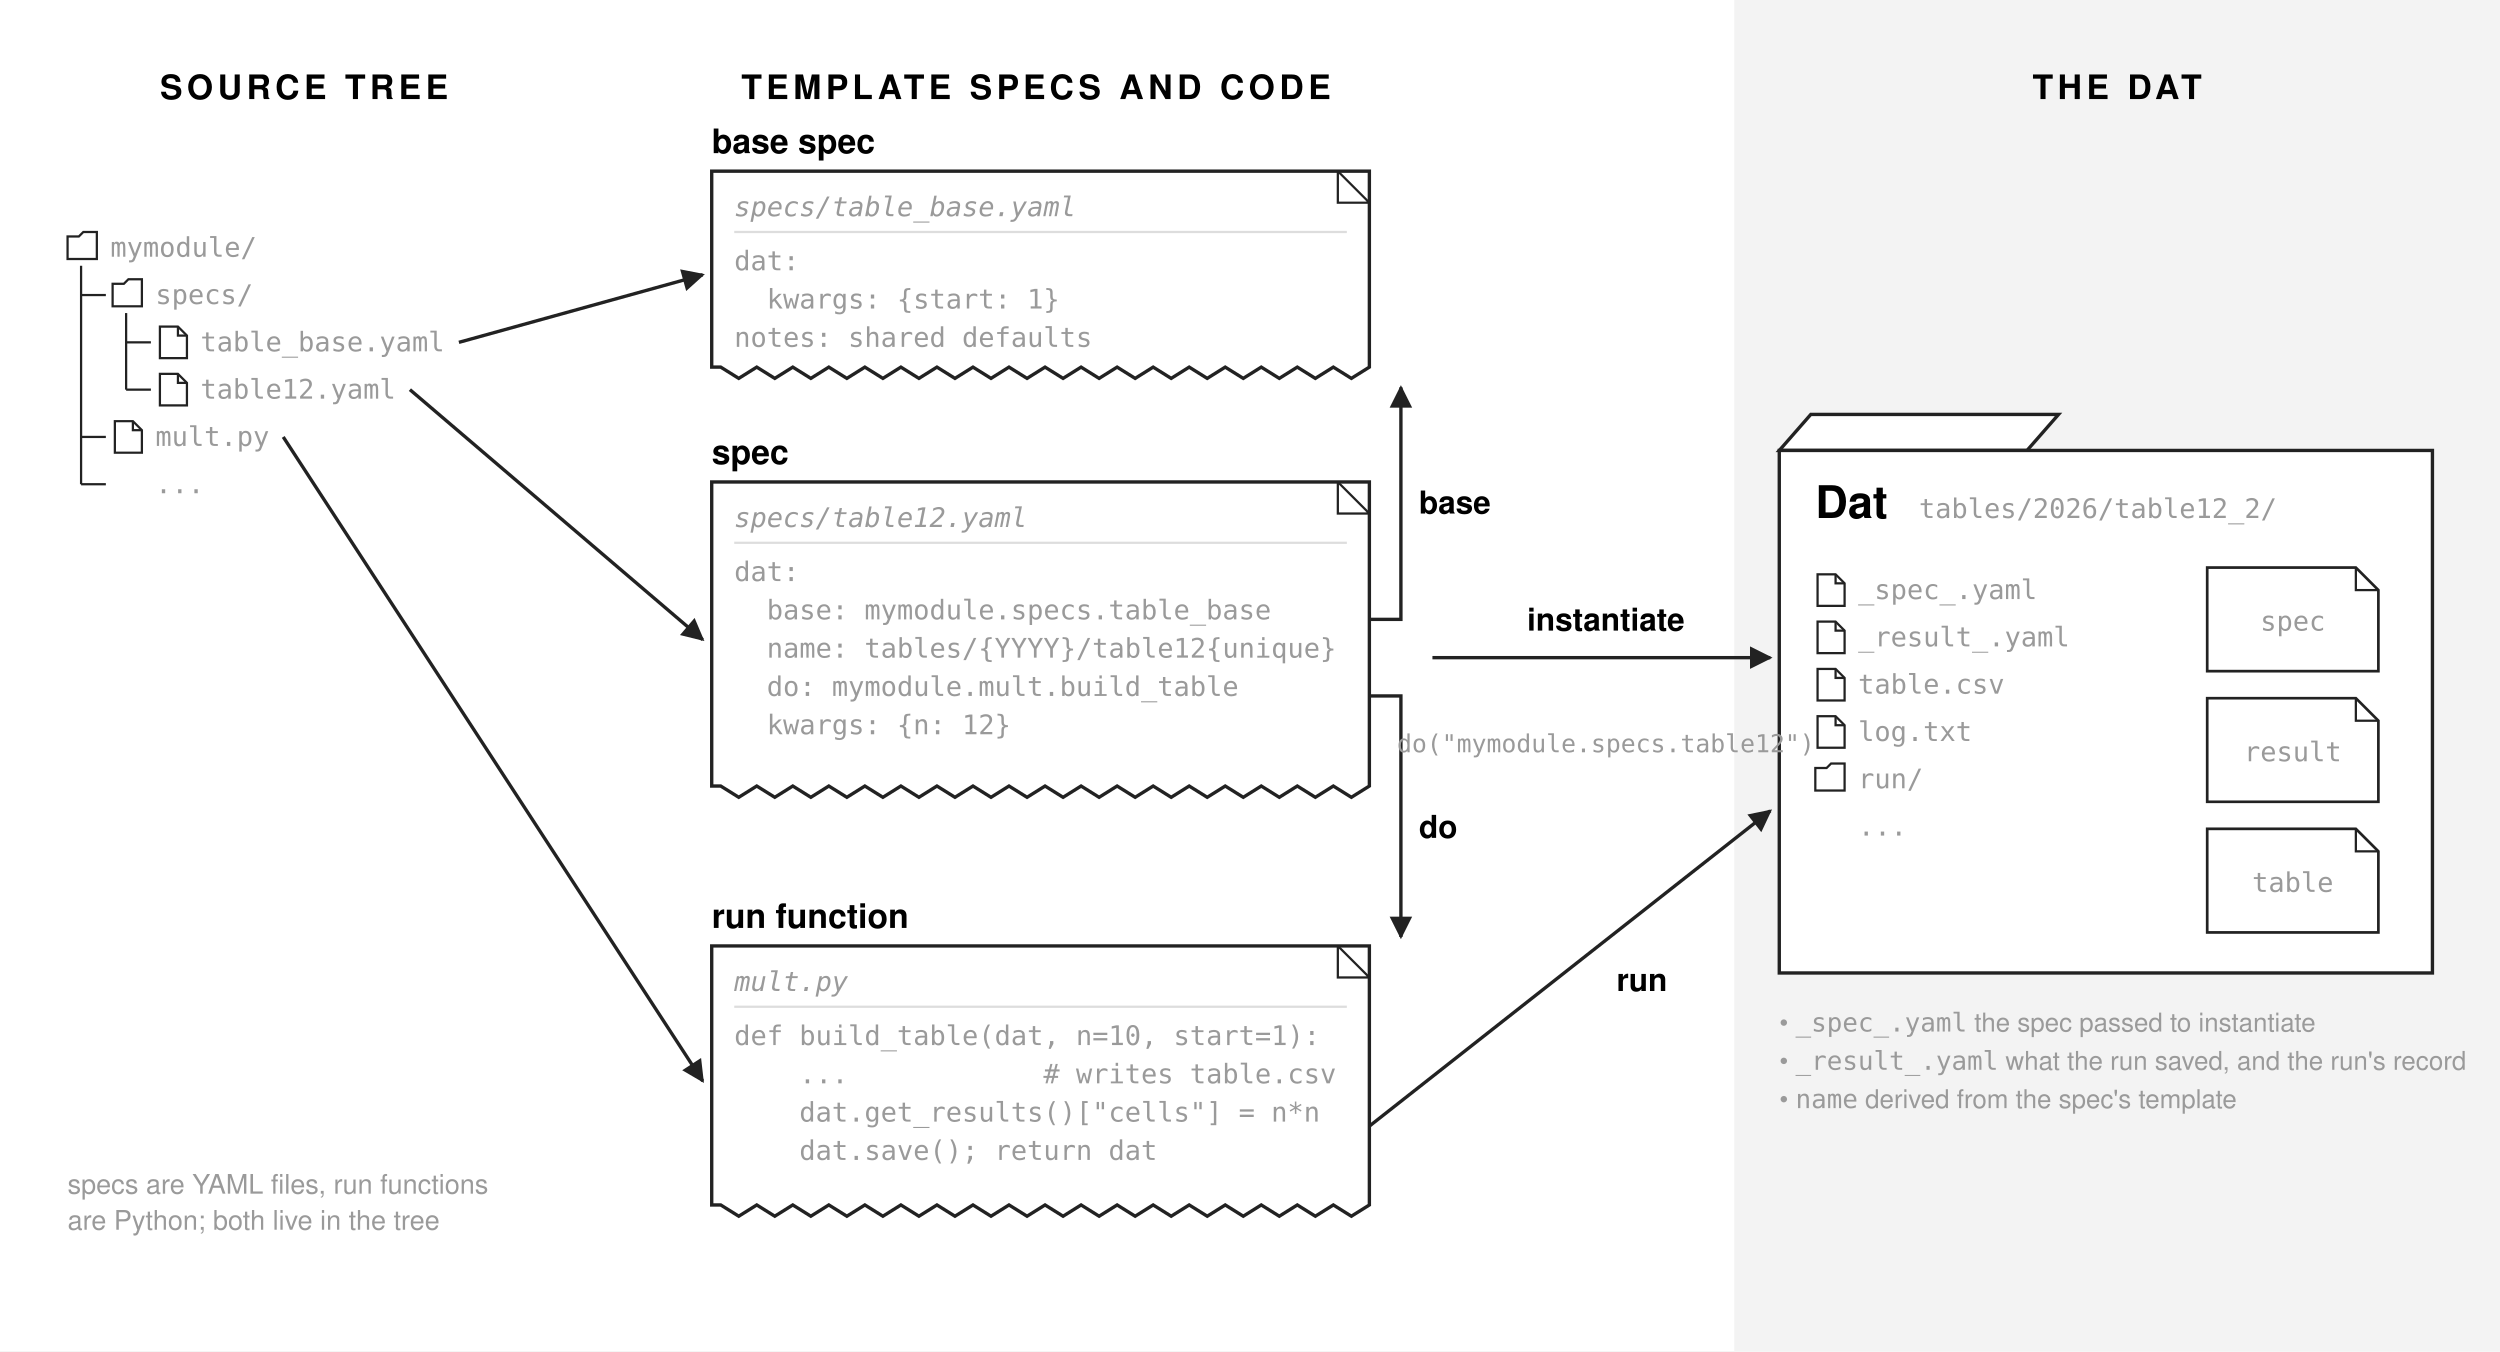
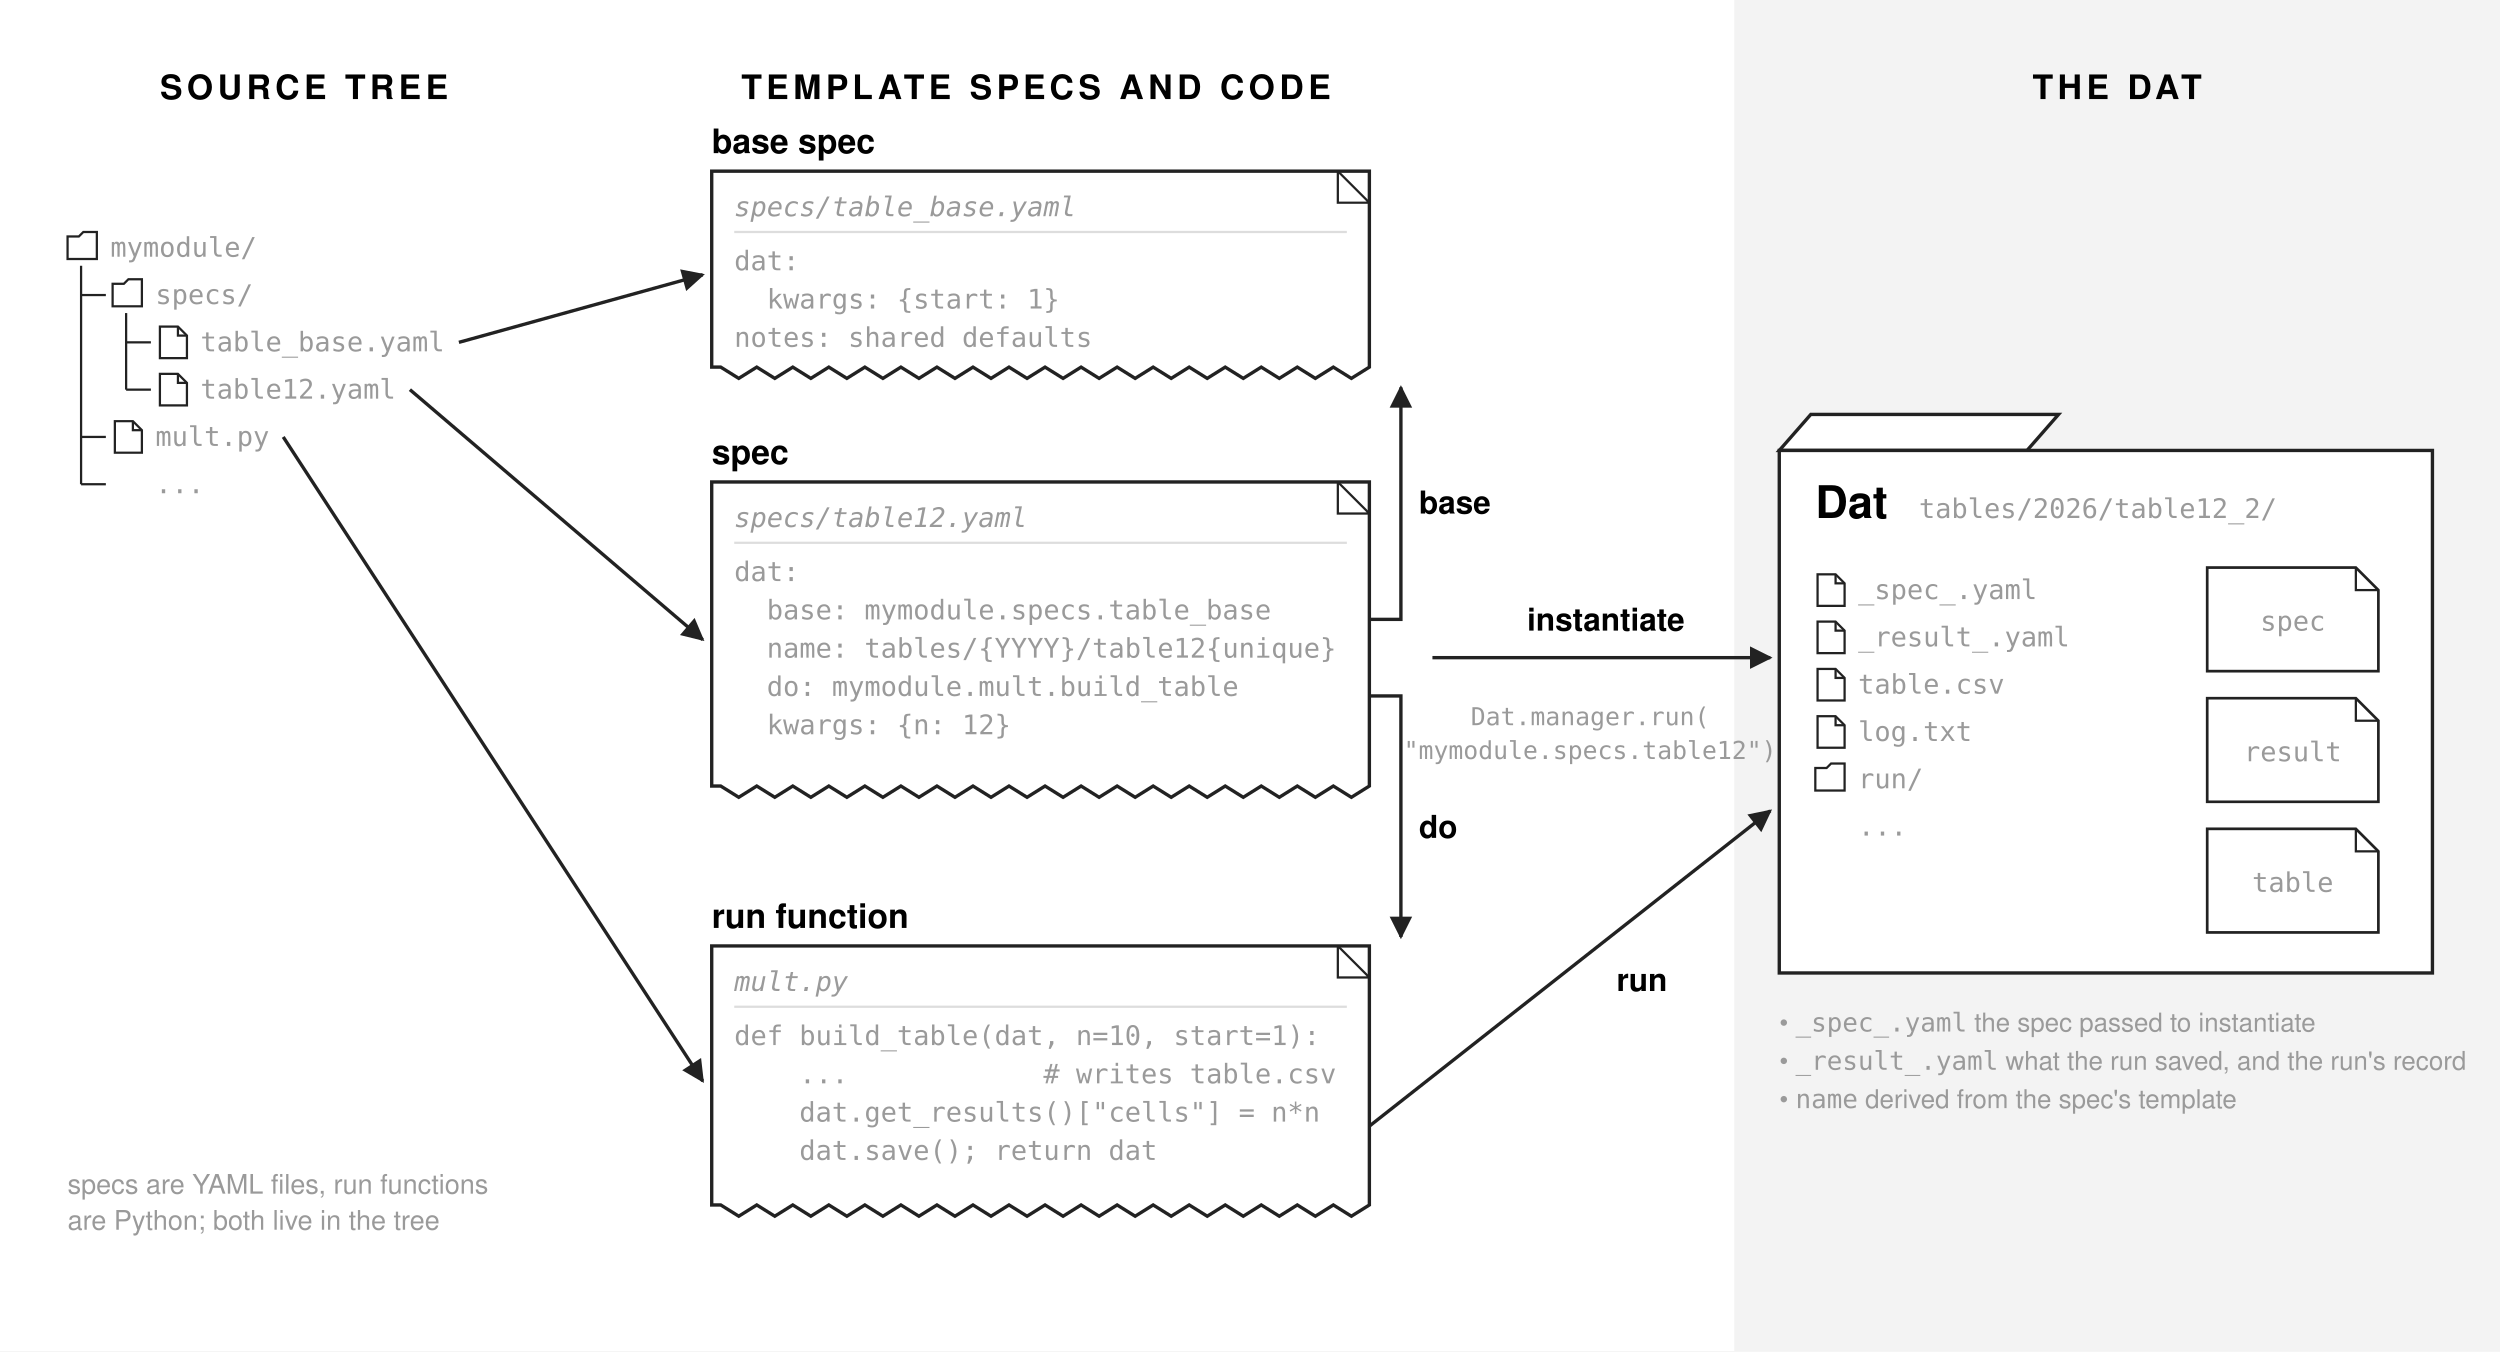
<svg xmlns="http://www.w3.org/2000/svg" xml:space="preserve" viewBox="0 0 1110 600" width="1110" height="600" font-family="'Helvetica Neue', Helvetica, Arial, sans-serif">
  <defs>
    <marker id="head" markerWidth="10" markerHeight="10" refX="9" refY="5" orient="auto" markerUnits="userSpaceOnUse">
      <path d="M0,0 L10,5 L0,10 Z" fill="#222" />
    </marker>
  </defs>
  <rect width="1110" height="600" fill="#ffffff" />
  <rect x="770" y="0" width="340" height="600" fill="#f3f3f3" />
  <text x="135" y="44" font-size="15" fill="#000" font-weight="bold" letter-spacing="2" text-anchor="middle">SOURCE TREE</text>
  <text x="460" y="44" font-size="15" fill="#000" font-weight="bold" letter-spacing="2" text-anchor="middle">TEMPLATE SPECS AND CODE</text>
  <text x="940" y="44" font-size="15" fill="#000" font-weight="bold" letter-spacing="2" text-anchor="middle">THE DAT</text>
  <path d="M30,105 h5 l2,-2 h6 v12 h-13 Z" fill="#fff" stroke="#222" stroke-width="1" />
  <text x="49" y="114" font-size="12" fill="#9a9a9a" font-family="Menlo, monospace">mymodule/</text>
  <path d="M50,126 h5 l2,-2 h6 v12 h-13 Z" fill="#fff" stroke="#222" stroke-width="1" />
  <text x="69" y="135" font-size="12" fill="#9a9a9a" font-family="Menlo, monospace">specs/</text>
  <path d="M71,145 h8 l4,4 v10 h-12 Z" fill="#fff" stroke="#222" stroke-width="1" />
  <path d="M79,145 v4 h4" fill="none" stroke="#222" stroke-width="1" />
  <text x="89" y="156" font-size="12" fill="#9a9a9a" font-family="Menlo, monospace">table_base.yaml</text>
  <path d="M71,166 h8 l4,4 v10 h-12 Z" fill="#fff" stroke="#222" stroke-width="1" />
  <path d="M79,166 v4 h4" fill="none" stroke="#222" stroke-width="1" />
  <text x="89" y="177" font-size="12" fill="#9a9a9a" font-family="Menlo, monospace">table12.yaml</text>
  <path d="M51,187 h8 l4,4 v10 h-12 Z" fill="#fff" stroke="#222" stroke-width="1" />
  <path d="M59,187 v4 h4" fill="none" stroke="#222" stroke-width="1" />
  <text x="69" y="198" font-size="12" fill="#9a9a9a" font-family="Menlo, monospace">mult.py</text>
  <text x="69" y="219" font-size="12" fill="#9a9a9a" font-family="Menlo, monospace">...</text>
  <line x1="36" y1="118" x2="36" y2="215" stroke="#222" stroke-width="1" />
  <line x1="36" y1="131" x2="47" y2="131" stroke="#222" stroke-width="1" />
  <line x1="36" y1="194" x2="47" y2="194" stroke="#222" stroke-width="1" />
  <line x1="36" y1="215" x2="47" y2="215" stroke="#222" stroke-width="1" />
  <line x1="56" y1="139" x2="56" y2="173" stroke="#222" stroke-width="1" />
  <line x1="56" y1="152" x2="67" y2="152" stroke="#222" stroke-width="1" />
  <line x1="56" y1="173" x2="67" y2="173" stroke="#222" stroke-width="1" />
  <text x="30" y="530" font-size="12" fill="#9a9a9a">specs are YAML files, run functions</text>
  <text x="30" y="546" font-size="12" fill="#9a9a9a">are Python; both live in the tree</text>
  <path d="M316,76 H608 V163 l-8,5 l-8,-5 l-8,5 l-8,-5 l-8,5 l-8,-5 l-8,5 l-8,-5 l-8,5 l-8,-5 l-8,5 l-8,-5 l-8,5 l-8,-5 l-8,5 l-8,-5 l-8,5 l-8,-5 l-8,5 l-8,-5 l-8,5 l-8,-5 l-8,5 l-8,-5 l-8,5 l-8,-5 l-8,5 l-8,-5 l-8,5 l-8,-5 l-8,5 l-8,-5 l-8,5 l-8,-5 l-8,5 l-8,-5 H316 Z" fill="#fff" stroke="#222" stroke-width="1.5" />
  <path d="M594,76 v14 h14 M594,76 l14,14" fill="none" stroke="#222" stroke-width="1" />
  <text x="316" y="68" font-size="15" fill="#000" font-weight="bold">base spec</text>
  <text x="326" y="96" font-size="12" fill="#9a9a9a" font-family="Menlo, monospace" font-style="italic">specs/table_base.yaml</text>
  <line x1="326" y1="103" x2="598" y2="103" stroke="#ddd" />
  <text x="326" y="120" font-size="12" fill="#9a9a9a" font-family="Menlo, monospace" xml:space="preserve">dat:</text>
  <text x="326" y="137" font-size="12" fill="#9a9a9a" font-family="Menlo, monospace" xml:space="preserve">  kwargs: {start: 1}</text>
  <text x="326" y="154" font-size="12" fill="#9a9a9a" font-family="Menlo, monospace" xml:space="preserve">notes: shared defaults</text>
  <path d="M316,214 H608 V349 l-8,5 l-8,-5 l-8,5 l-8,-5 l-8,5 l-8,-5 l-8,5 l-8,-5 l-8,5 l-8,-5 l-8,5 l-8,-5 l-8,5 l-8,-5 l-8,5 l-8,-5 l-8,5 l-8,-5 l-8,5 l-8,-5 l-8,5 l-8,-5 l-8,5 l-8,-5 l-8,5 l-8,-5 l-8,5 l-8,-5 l-8,5 l-8,-5 l-8,5 l-8,-5 l-8,5 l-8,-5 l-8,5 l-8,-5 H316 Z" fill="#fff" stroke="#222" stroke-width="1.5" />
  <path d="M594,214 v14 h14 M594,214 l14,14" fill="none" stroke="#222" stroke-width="1" />
  <text x="316" y="206" font-size="15" fill="#000" font-weight="bold">spec</text>
  <text x="326" y="234" font-size="12" fill="#9a9a9a" font-family="Menlo, monospace" font-style="italic">specs/table12.yaml</text>
  <line x1="326" y1="241" x2="598" y2="241" stroke="#ddd" />
  <text x="326" y="258" font-size="12" fill="#9a9a9a" font-family="Menlo, monospace" xml:space="preserve">dat:</text>
  <text x="326" y="275" font-size="12" fill="#9a9a9a" font-family="Menlo, monospace" xml:space="preserve">  base: mymodule.specs.table_base</text>
  <text x="326" y="292" font-size="12" fill="#9a9a9a" font-family="Menlo, monospace" xml:space="preserve">  name: tables/{YYYY}/table12{unique}</text>
  <text x="326" y="309" font-size="12" fill="#9a9a9a" font-family="Menlo, monospace" xml:space="preserve">  do: mymodule.mult.build_table</text>
  <text x="326" y="326" font-size="12" fill="#9a9a9a" font-family="Menlo, monospace" xml:space="preserve">  kwargs: {n: 12}</text>
  <path d="M316,420 H608 V535 l-8,5 l-8,-5 l-8,5 l-8,-5 l-8,5 l-8,-5 l-8,5 l-8,-5 l-8,5 l-8,-5 l-8,5 l-8,-5 l-8,5 l-8,-5 l-8,5 l-8,-5 l-8,5 l-8,-5 l-8,5 l-8,-5 l-8,5 l-8,-5 l-8,5 l-8,-5 l-8,5 l-8,-5 l-8,5 l-8,-5 l-8,5 l-8,-5 l-8,5 l-8,-5 l-8,5 l-8,-5 l-8,5 l-8,-5 H316 Z" fill="#fff" stroke="#222" stroke-width="1.5" />
  <path d="M594,420 v14 h14 M594,420 l14,14" fill="none" stroke="#222" stroke-width="1" />
  <text x="316" y="412" font-size="15" fill="#000" font-weight="bold">run function</text>
  <text x="326" y="440" font-size="12" fill="#9a9a9a" font-family="Menlo, monospace" font-style="italic">mult.py</text>
  <line x1="326" y1="447" x2="598" y2="447" stroke="#ddd" />
  <text x="326" y="464" font-size="12" fill="#9a9a9a" font-family="Menlo, monospace" xml:space="preserve">def build_table(dat, n=10, start=1):</text>
  <text x="326" y="481" font-size="12" fill="#9a9a9a" font-family="Menlo, monospace" xml:space="preserve">    ...            # writes table.csv</text>
  <text x="326" y="498" font-size="12" fill="#9a9a9a" font-family="Menlo, monospace" xml:space="preserve">    dat.get_results()["cells"] = n*n</text>
  <text x="326" y="515" font-size="12" fill="#9a9a9a" font-family="Menlo, monospace" xml:space="preserve">    dat.save(); return dat</text>
  <polyline points="203.75,152 312,122" fill="none" stroke="#222" stroke-width="1.5" marker-end="url(#head)" />
  <polyline points="182.0,173 312,284" fill="none" stroke="#222" stroke-width="1.5" marker-end="url(#head)" />
  <polyline points="125.75,194 312,480" fill="none" stroke="#222" stroke-width="1.5" marker-end="url(#head)" />
  <polyline points="608,275 622,275 622,172" fill="none" stroke="#222" stroke-width="1.5" marker-end="url(#head)" />
  <text x="630" y="228" font-size="14" fill="#000" font-weight="bold" text-anchor="start">base</text>
  <polyline points="608,309 622,309 622,416" fill="none" stroke="#222" stroke-width="1.5" marker-end="url(#head)" />
  <text x="630" y="372" font-size="14" fill="#000" font-weight="bold" text-anchor="start">do</text>
  <path d="M790,200 h110 l14,-16 h-110 Z" fill="#fff" stroke="#222" stroke-width="1.5" />
  <rect x="790" y="200" width="290" height="232" fill="#fff" stroke="#222" stroke-width="1.5" />
  <text x="806" y="230" font-size="20" fill="#000" font-weight="bold">Dat</text>
  <text x="852" y="230" font-size="12" fill="#9a9a9a" font-family="Menlo, monospace">tables/2026/table12_2/</text>
  <path d="M807,255 h8 l4,4 v10 h-12 Z" fill="#fff" stroke="#222" stroke-width="1" />
  <path d="M815,255 v4 h4" fill="none" stroke="#222" stroke-width="1" />
  <text x="825" y="266" font-size="12" fill="#9a9a9a" font-family="Menlo, monospace">_spec_.yaml</text>
  <path d="M807,276 h8 l4,4 v10 h-12 Z" fill="#fff" stroke="#222" stroke-width="1" />
  <path d="M815,276 v4 h4" fill="none" stroke="#222" stroke-width="1" />
  <text x="825" y="287" font-size="12" fill="#9a9a9a" font-family="Menlo, monospace">_result_.yaml</text>
  <path d="M807,297 h8 l4,4 v10 h-12 Z" fill="#fff" stroke="#222" stroke-width="1" />
  <path d="M815,297 v4 h4" fill="none" stroke="#222" stroke-width="1" />
  <text x="825" y="308" font-size="12" fill="#9a9a9a" font-family="Menlo, monospace">table.csv</text>
  <path d="M807,318 h8 l4,4 v10 h-12 Z" fill="#fff" stroke="#222" stroke-width="1" />
  <path d="M815,318 v4 h4" fill="none" stroke="#222" stroke-width="1" />
  <text x="825" y="329" font-size="12" fill="#9a9a9a" font-family="Menlo, monospace">log.txt</text>
  <path d="M806,341 h5 l2,-2 h6 v12 h-13 Z" fill="#fff" stroke="#222" stroke-width="1" />
  <text x="825" y="350" font-size="12" fill="#9a9a9a" font-family="Menlo, monospace">run/</text>
  <text x="825" y="371" font-size="12" fill="#9a9a9a" font-family="Menlo, monospace">...</text>
  <path d="M980,252 H1046 L1056,262 V298 H980 Z" fill="#fff" stroke="#222" stroke-width="1.2" />
  <path d="M1046,252 v10 h10" fill="none" stroke="#222" stroke-width="1" />
  <text x="1018.0" y="280.0" font-size="12" fill="#9a9a9a" font-family="Menlo, monospace" text-anchor="middle">spec</text>
  <path d="M980,310 H1046 L1056,320 V356 H980 Z" fill="#fff" stroke="#222" stroke-width="1.2" />
  <path d="M1046,310 v10 h10" fill="none" stroke="#222" stroke-width="1" />
  <text x="1018.0" y="338.0" font-size="12" fill="#9a9a9a" font-family="Menlo, monospace" text-anchor="middle">result</text>
  <path d="M980,368 H1046 L1056,378 V414 H980 Z" fill="#fff" stroke="#222" stroke-width="1.2" />
  <path d="M1046,368 v10 h10" fill="none" stroke="#222" stroke-width="1" />
  <text x="1018.0" y="396.0" font-size="12" fill="#9a9a9a" font-family="Menlo, monospace" text-anchor="middle">table</text>
  <polyline points="636,292 786,292" fill="none" stroke="#222" stroke-width="1.5" marker-end="url(#head)" />
  <text x="713.0" y="280" font-size="14" fill="#000" font-weight="bold" text-anchor="middle">instantiate</text>
-   <text x="713.0" y="334" font-size="11" fill="#9a9a9a" font-family="Menlo, monospace" text-anchor="middle">do("mymodule.specs.table12")</text>
+   <text x="706.0" y="322" font-size="11" fill="#9a9a9a" font-family="Menlo, monospace" text-anchor="middle">Dat.manager.run(</text>
+   <text x="706.0" y="337" font-size="11" fill="#9a9a9a" font-family="Menlo, monospace" text-anchor="middle">"mymodule.specs.table12")</text>
  <polyline points="608,500 786,360" fill="none" stroke="#222" stroke-width="1.5" marker-end="url(#head)" />
  <text x="729.0" y="440" font-size="14" fill="#000" font-weight="bold" text-anchor="middle">run</text>
  <text x="790" y="458" font-size="11.5" fill="#9a9a9a">• <tspan font-family="Menlo, monospace">_spec_.yaml</tspan> the spec passed to instantiate</text>
  <text x="790" y="475" font-size="11.5" fill="#9a9a9a">• <tspan font-family="Menlo, monospace">_result_.yaml</tspan> what the run saved, and the run's record</text>
  <text x="790" y="492" font-size="11.5" fill="#9a9a9a">• <tspan font-family="Menlo, monospace">name</tspan> derived from the spec's template</text>
</svg>
